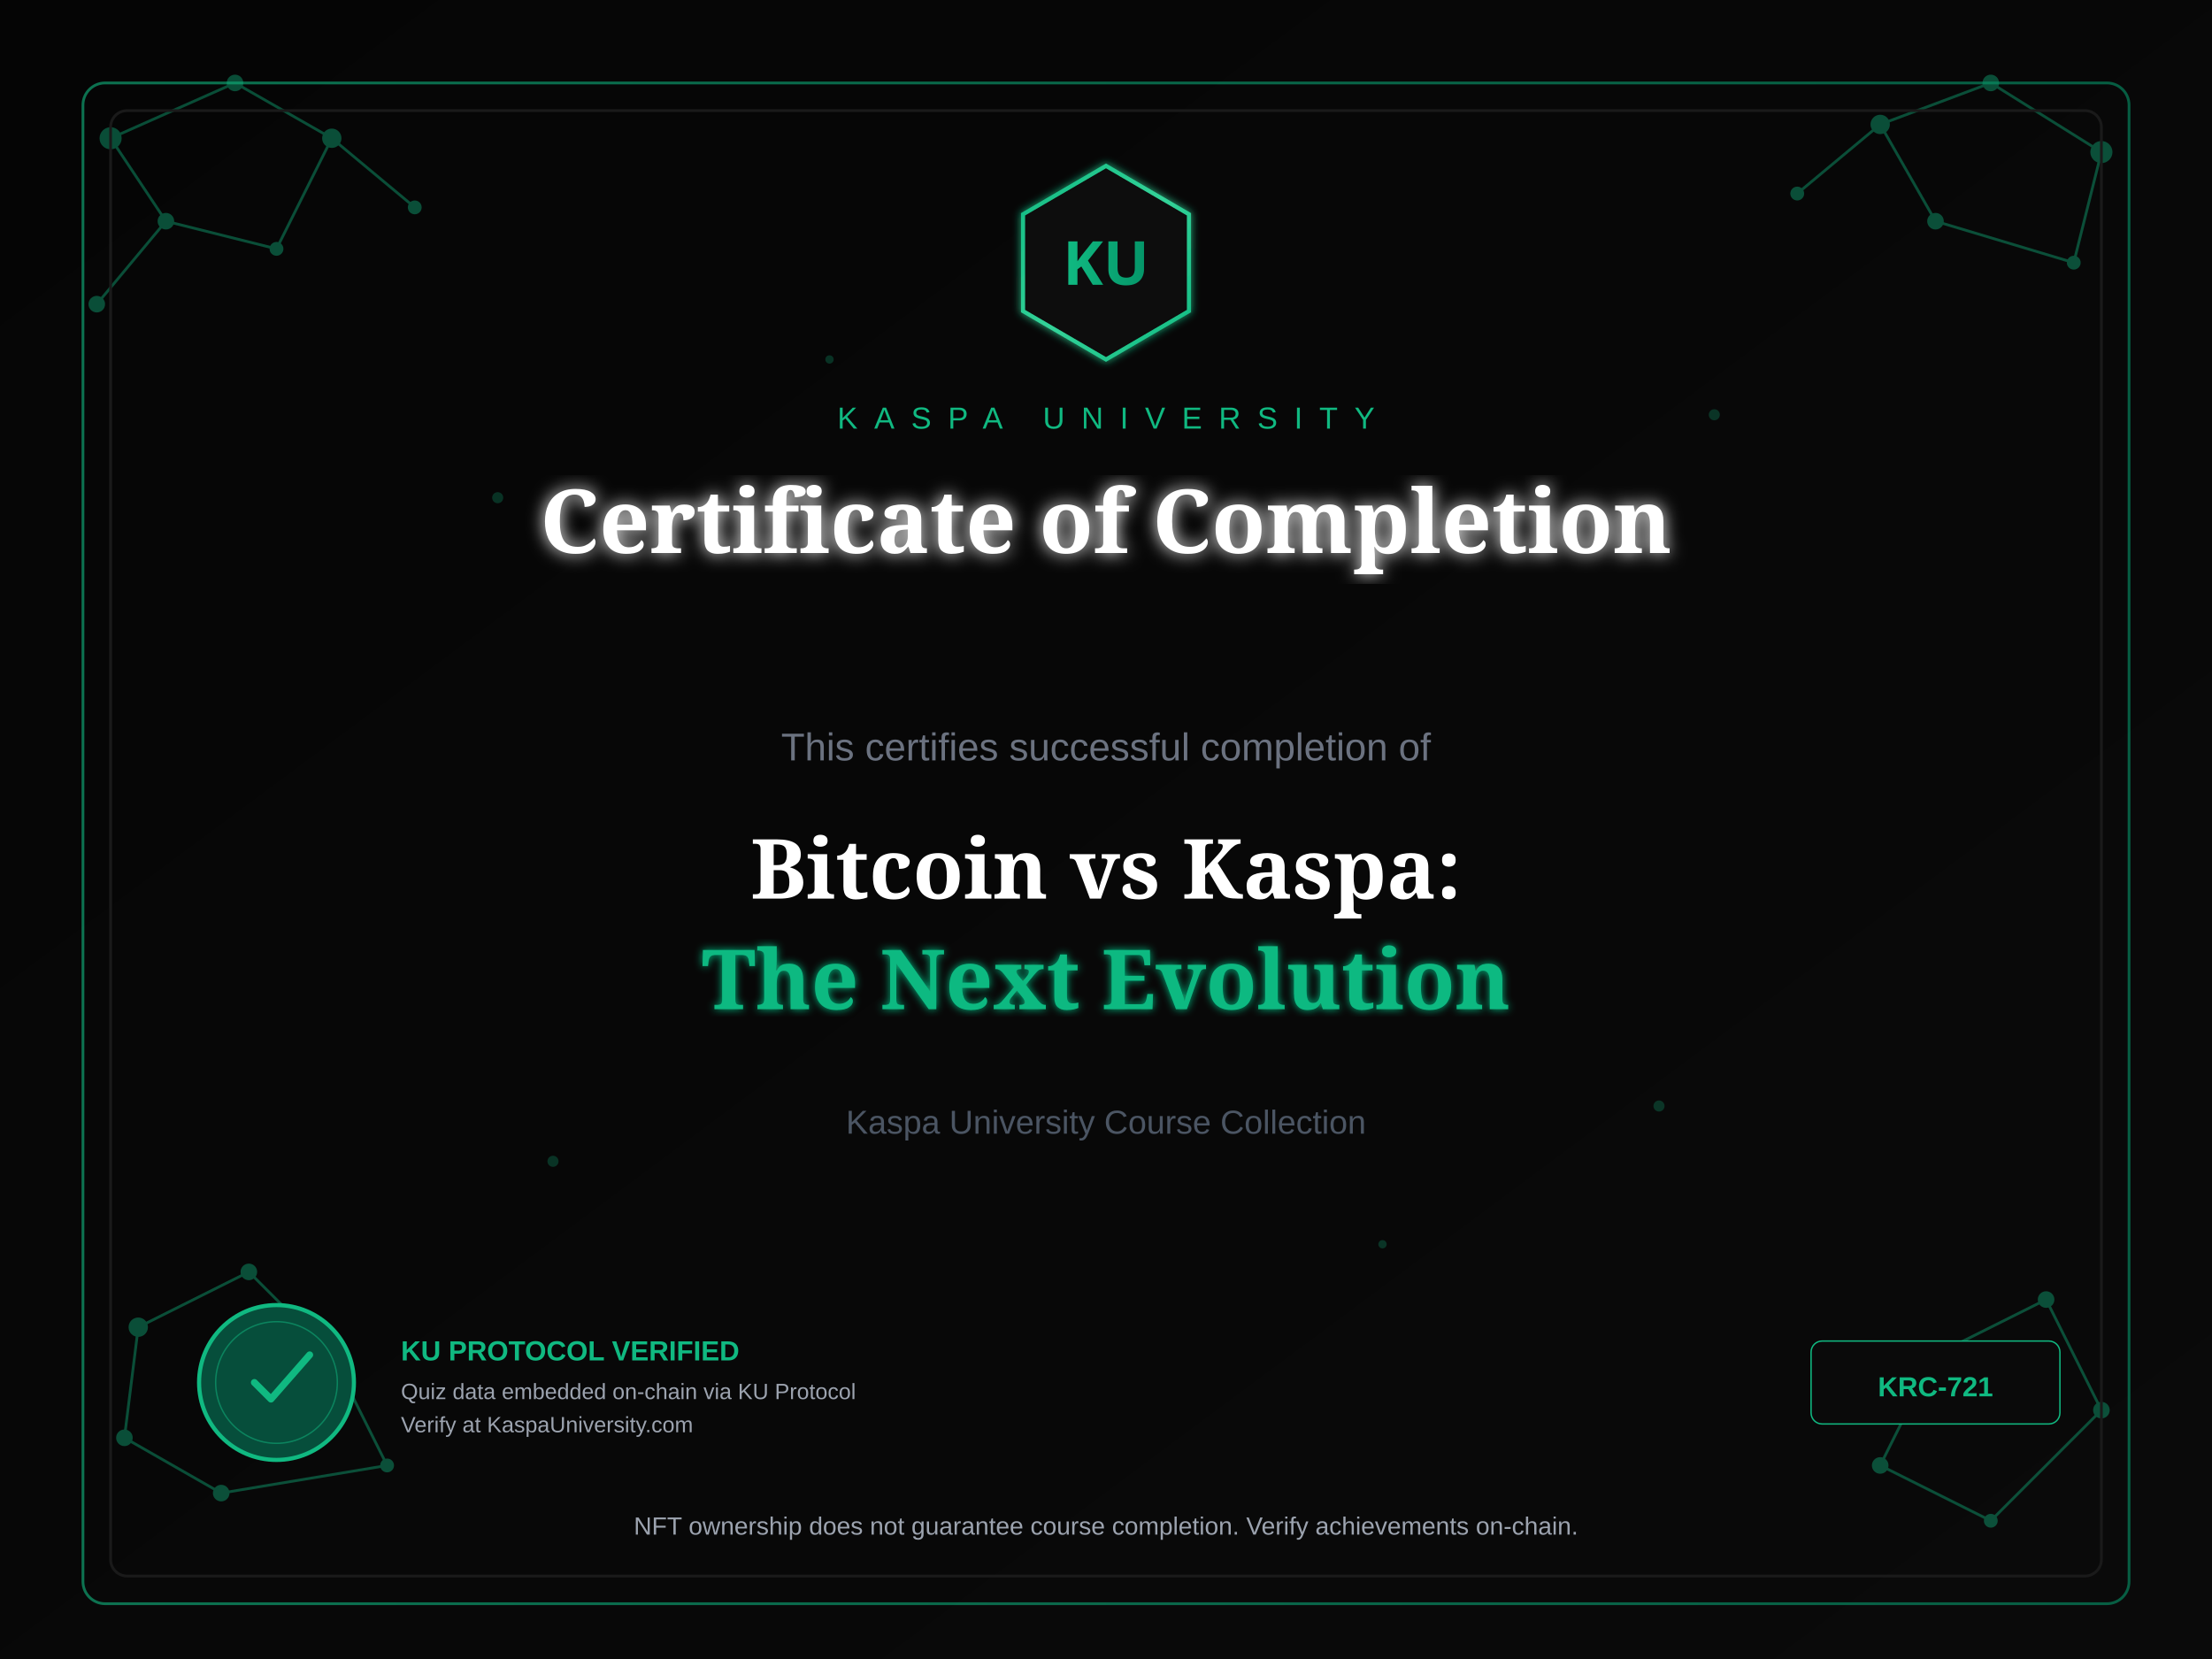
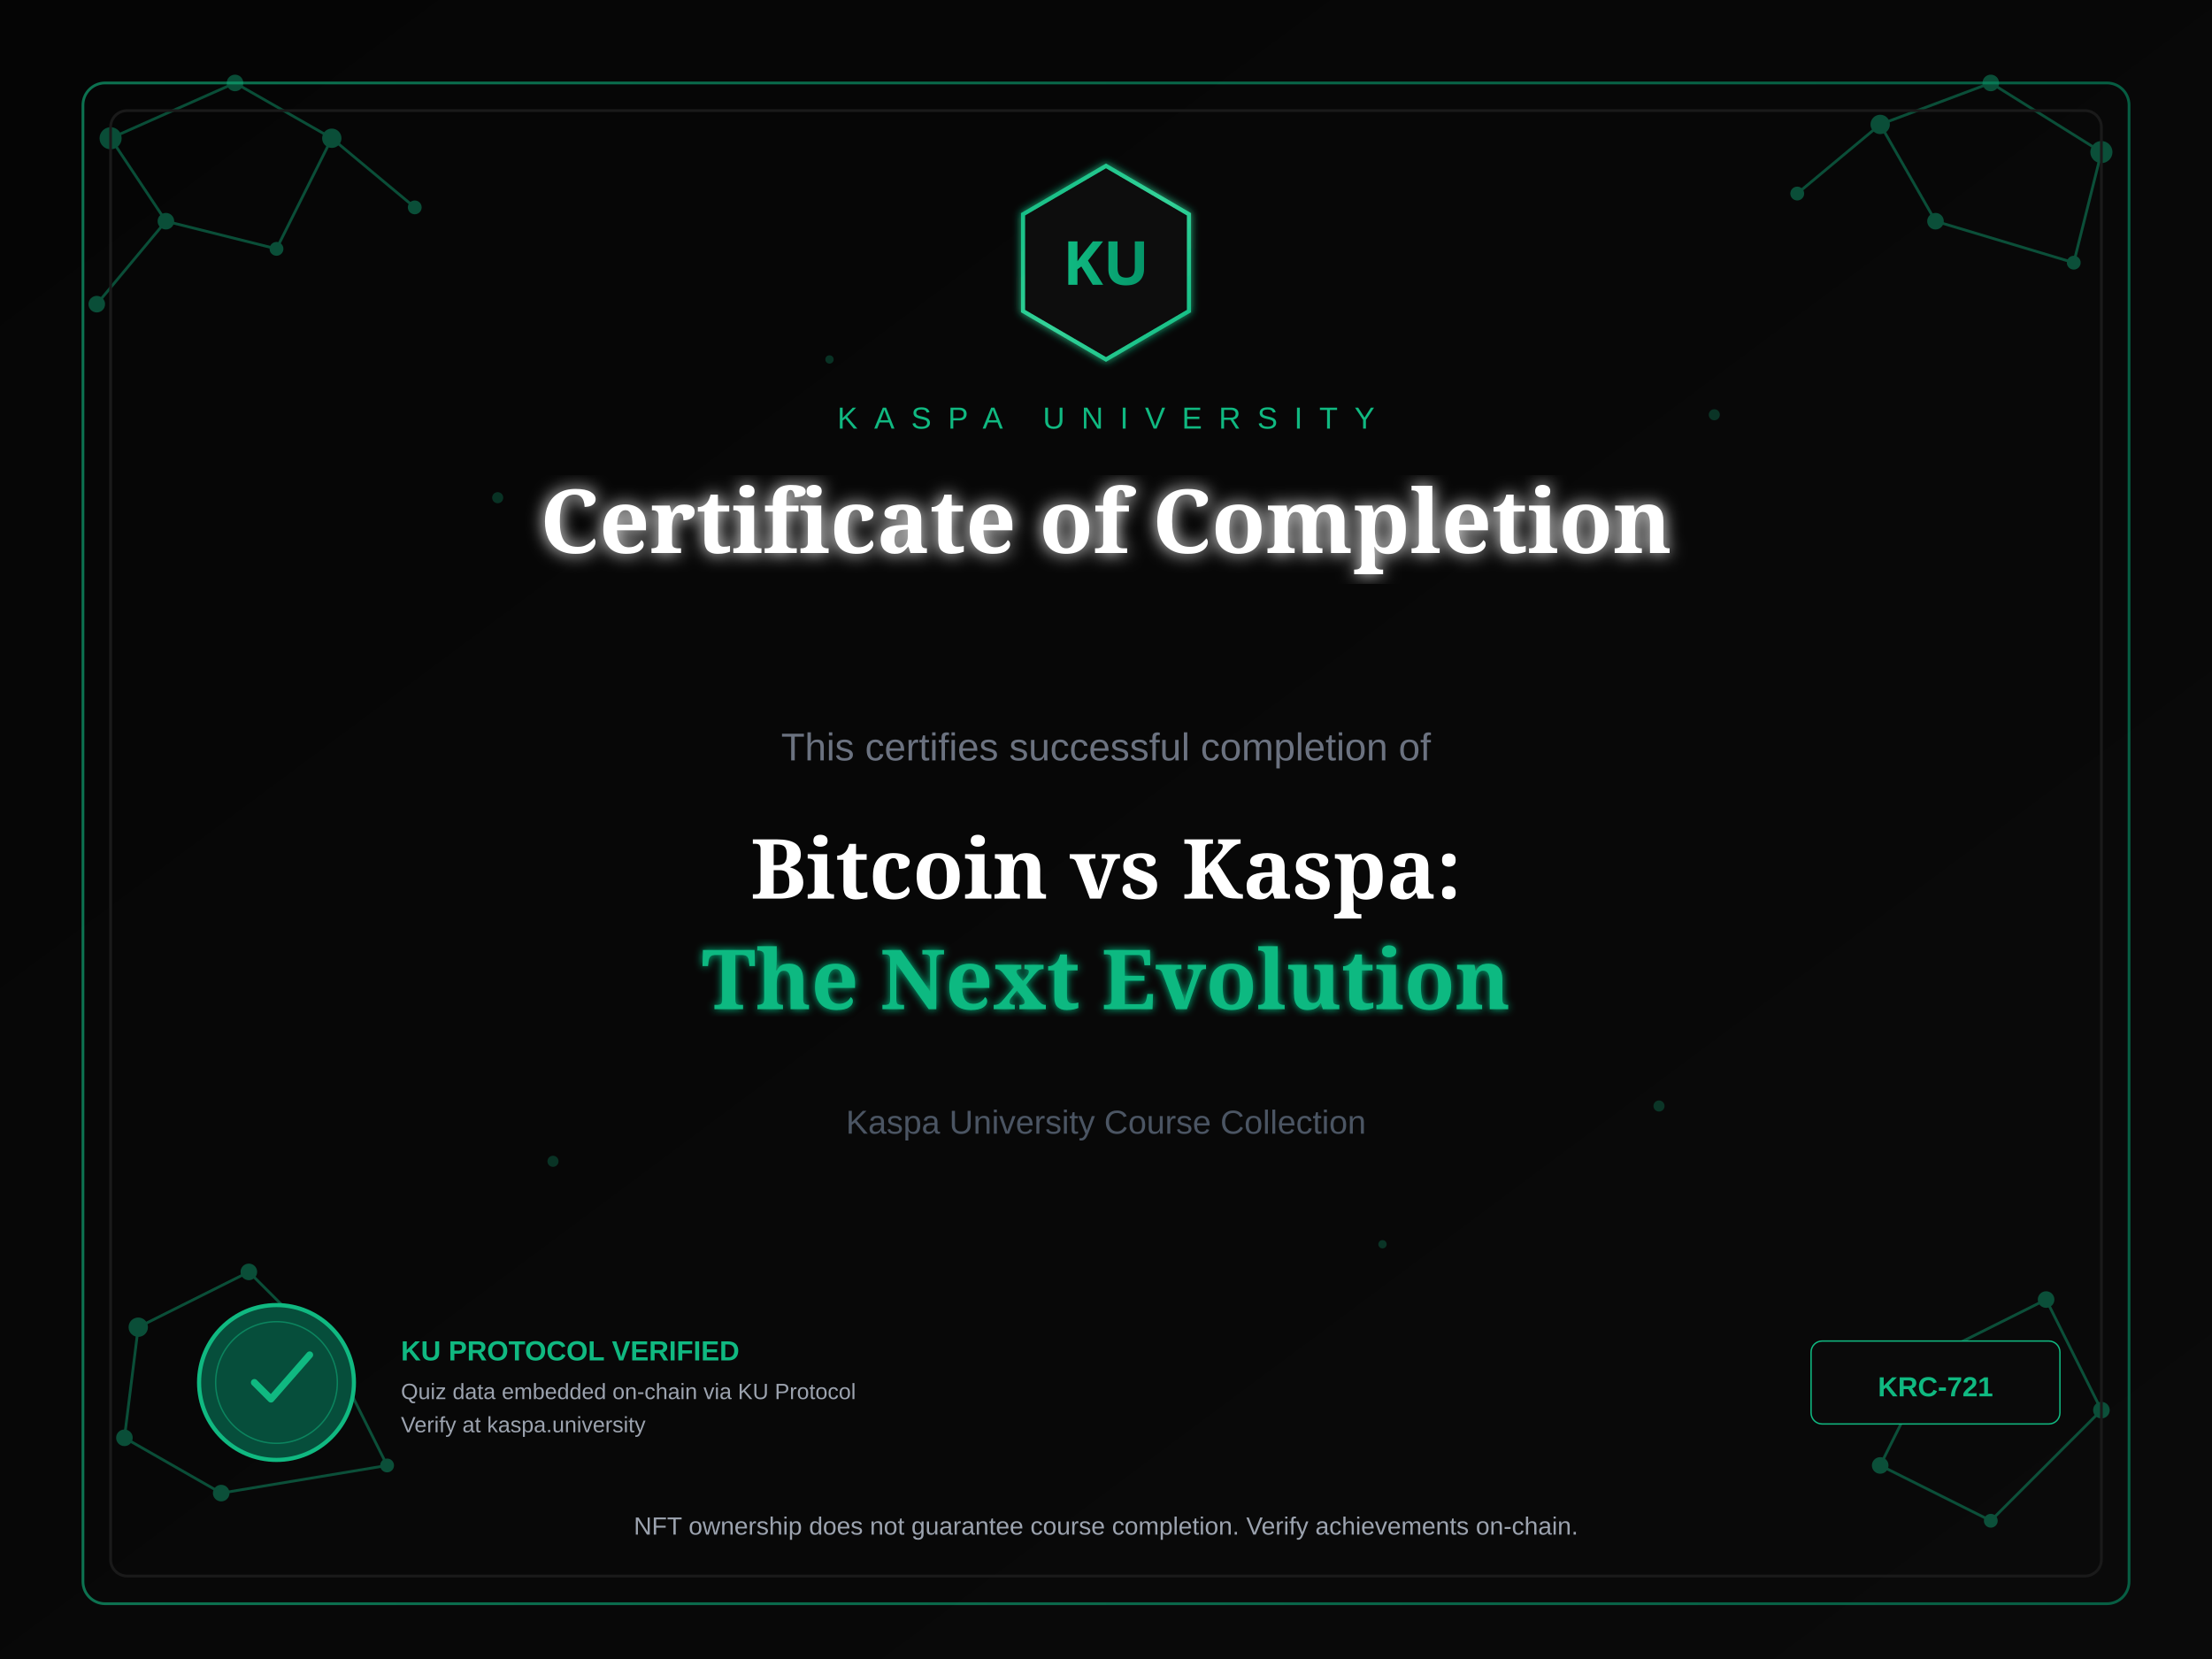
<svg xmlns="http://www.w3.org/2000/svg" viewBox="0 0 800 600" width="800" height="600">
  <defs>
    <linearGradient id="bg" x1="0%" y1="0%" x2="100%" y2="100%">
      <stop offset="0%" style="stop-color:#050505" />
      <stop offset="100%" style="stop-color:#0a0a0a" />
    </linearGradient>
    <linearGradient id="green" x1="0%" y1="0%" x2="100%" y2="0%">
      <stop offset="0%" style="stop-color:#10b981" />
      <stop offset="100%" style="stop-color:#059669" />
    </linearGradient>
    <linearGradient id="goldGreen" x1="0%" y1="0%" x2="100%" y2="100%">
      <stop offset="0%" style="stop-color:#10b981" />
      <stop offset="50%" style="stop-color:#34d399" />
      <stop offset="100%" style="stop-color:#10b981" />
    </linearGradient>
    <filter id="glow">
      <feGaussianBlur stdDeviation="3" result="coloredBlur" />
      <feMerge>
        <feMergeNode in="coloredBlur" />
        <feMergeNode in="SourceGraphic" />
      </feMerge>
    </filter>
    <filter id="softGlow">
      <feGaussianBlur stdDeviation="1.5" result="coloredBlur" />
      <feMerge>
        <feMergeNode in="coloredBlur" />
        <feMergeNode in="SourceGraphic" />
      </feMerge>
    </filter>
  </defs>
  <rect width="800" height="600" fill="url(#bg)" />
  <g opacity="0.4">
    <circle cx="40" cy="50" r="4" fill="#10b981" />
    <circle cx="85" cy="30" r="3" fill="#10b981" />
    <circle cx="60" cy="80" r="3" fill="#10b981" />
    <circle cx="120" cy="50" r="3.5" fill="#10b981" />
    <circle cx="100" cy="90" r="2.5" fill="#10b981" />
    <circle cx="35" cy="110" r="3" fill="#10b981" />
    <circle cx="150" cy="75" r="2.5" fill="#10b981" />
    <line x1="40" y1="50" x2="85" y2="30" stroke="#10b981" stroke-width="1" />
    <line x1="40" y1="50" x2="60" y2="80" stroke="#10b981" stroke-width="1" />
    <line x1="85" y1="30" x2="120" y2="50" stroke="#10b981" stroke-width="1" />
    <line x1="60" y1="80" x2="100" y2="90" stroke="#10b981" stroke-width="1" />
    <line x1="60" y1="80" x2="35" y2="110" stroke="#10b981" stroke-width="1" />
    <line x1="120" y1="50" x2="150" y2="75" stroke="#10b981" stroke-width="1" />
    <line x1="120" y1="50" x2="100" y2="90" stroke="#10b981" stroke-width="1" />
  </g>
  <g opacity="0.4">
    <circle cx="680" cy="45" r="3.5" fill="#10b981" />
    <circle cx="720" cy="30" r="3" fill="#10b981" />
    <circle cx="760" cy="55" r="4" fill="#10b981" />
    <circle cx="700" cy="80" r="3" fill="#10b981" />
    <circle cx="750" cy="95" r="2.5" fill="#10b981" />
    <circle cx="650" cy="70" r="2.5" fill="#10b981" />
    <line x1="680" y1="45" x2="720" y2="30" stroke="#10b981" stroke-width="1" />
    <line x1="720" y1="30" x2="760" y2="55" stroke="#10b981" stroke-width="1" />
    <line x1="680" y1="45" x2="700" y2="80" stroke="#10b981" stroke-width="1" />
    <line x1="760" y1="55" x2="750" y2="95" stroke="#10b981" stroke-width="1" />
    <line x1="700" y1="80" x2="750" y2="95" stroke="#10b981" stroke-width="1" />
    <line x1="680" y1="45" x2="650" y2="70" stroke="#10b981" stroke-width="1" />
  </g>
  <g opacity="0.4">
    <circle cx="50" cy="480" r="3.5" fill="#10b981" />
    <circle cx="90" cy="460" r="3" fill="#10b981" />
    <circle cx="45" cy="520" r="3" fill="#10b981" />
    <circle cx="120" cy="490" r="2.5" fill="#10b981" />
    <circle cx="80" cy="540" r="3" fill="#10b981" />
    <circle cx="140" cy="530" r="2.5" fill="#10b981" />
    <line x1="50" y1="480" x2="90" y2="460" stroke="#10b981" stroke-width="1" />
    <line x1="50" y1="480" x2="45" y2="520" stroke="#10b981" stroke-width="1" />
    <line x1="90" y1="460" x2="120" y2="490" stroke="#10b981" stroke-width="1" />
    <line x1="45" y1="520" x2="80" y2="540" stroke="#10b981" stroke-width="1" />
    <line x1="120" y1="490" x2="140" y2="530" stroke="#10b981" stroke-width="1" />
    <line x1="80" y1="540" x2="140" y2="530" stroke="#10b981" stroke-width="1" />
  </g>
  <g opacity="0.4">
    <circle cx="700" cy="490" r="3.5" fill="#10b981" />
    <circle cx="740" cy="470" r="3" fill="#10b981" />
    <circle cx="760" cy="510" r="3" fill="#10b981" />
    <circle cx="680" cy="530" r="3" fill="#10b981" />
    <circle cx="720" cy="550" r="2.5" fill="#10b981" />
    <circle cx="660" cy="500" r="2.5" fill="#10b981" />
    <line x1="700" y1="490" x2="740" y2="470" stroke="#10b981" stroke-width="1" />
    <line x1="740" y1="470" x2="760" y2="510" stroke="#10b981" stroke-width="1" />
    <line x1="700" y1="490" x2="680" y2="530" stroke="#10b981" stroke-width="1" />
    <line x1="760" y1="510" x2="720" y2="550" stroke="#10b981" stroke-width="1" />
    <line x1="680" y1="530" x2="720" y2="550" stroke="#10b981" stroke-width="1" />
    <line x1="700" y1="490" x2="660" y2="500" stroke="#10b981" stroke-width="1" />
  </g>
  <g opacity="0.25">
    <circle cx="180" cy="180" r="2" fill="#10b981" />
    <circle cx="620" cy="150" r="2" fill="#10b981" />
    <circle cx="200" cy="420" r="2" fill="#10b981" />
    <circle cx="600" cy="400" r="2" fill="#10b981" />
    <circle cx="300" cy="130" r="1.5" fill="#10b981" />
    <circle cx="500" cy="450" r="1.5" fill="#10b981" />
  </g>
  <rect x="30" y="30" width="740" height="550" fill="none" stroke="url(#green)" stroke-width="1" rx="8" opacity="0.6" />
  <rect x="40" y="40" width="720" height="530" fill="none" stroke="#1a1a1a" stroke-width="1" rx="6" />
  <g transform="translate(400, 95)">
    <polygon points="0,-35 30,-17.5 30,17.5 0,35 -30,17.5 -30,-17.5" fill="#0a0a0a" stroke="url(#goldGreen)" stroke-width="1.5" filter="url(#softGlow)" />
    <text x="0" y="8" text-anchor="middle" font-family="Arial Black, sans-serif" font-size="22" fill="url(#green)" font-weight="bold">KU</text>
  </g>
  <text x="400" y="155" text-anchor="middle" font-family="Arial, sans-serif" font-size="11" fill="#10b981" letter-spacing="6" font-weight="500">KASPA UNIVERSITY</text>
  <text x="400" y="200" text-anchor="middle" font-family="Georgia, serif" font-size="32" fill="#ffffff" font-weight="bold" filter="url(#glow)">Certificate of Completion</text>
  <line x1="200" y1="225" x2="600" y2="225" stroke="url(#green)" stroke-width="0.5" opacity="0.5" />
  <text x="400" y="275" text-anchor="middle" font-family="Arial, sans-serif" font-size="14" fill="#6b7280">This certifies successful completion of</text>
  <text x="400" y="325" text-anchor="middle" font-family="Georgia, serif" font-size="30" fill="#ffffff" font-weight="bold">Bitcoin vs Kaspa:</text>
  <text x="400" y="365" text-anchor="middle" font-family="Georgia, serif" font-size="30" fill="#10b981" font-weight="bold" filter="url(#softGlow)">The Next Evolution</text>
  <text x="400" y="410" text-anchor="middle" font-family="Arial, sans-serif" font-size="12" fill="#4b5563">Kaspa University Course Collection</text>
  <g transform="translate(100, 500)">
    <circle cx="0" cy="0" r="28" fill="#064e3b" stroke="#10b981" stroke-width="1.5" />
    <circle cx="0" cy="0" r="22" fill="none" stroke="#10b981" stroke-width="0.5" opacity="0.5" />
    <path d="M-8 0l6 6l14-16" stroke="#10b981" stroke-width="2.5" fill="none" stroke-linecap="round" stroke-linejoin="round" />
  </g>
  <text x="145" y="492" font-family="Arial, sans-serif" font-size="10" fill="#10b981" font-weight="bold">KU PROTOCOL VERIFIED</text>
  <text x="145" y="506" font-family="Arial, sans-serif" font-size="8" fill="#9ca3af">Quiz data embedded on-chain via KU Protocol</text>
-   <text x="145" y="518" font-family="Arial, sans-serif" font-size="8" fill="#9ca3af">Verify at KaspaUniversity.com</text>
+   <text x="145" y="518" font-family="Arial, sans-serif" font-size="8" fill="#9ca3af">Verify at kaspa.university</text>
  <g transform="translate(700, 500)">
    <rect x="-45" y="-15" width="90" height="30" rx="4" fill="#0a0a0a" stroke="#10b981" stroke-width="0.5" />
    <text x="0" y="5" text-anchor="middle" font-family="Arial, sans-serif" font-size="10" fill="#10b981" font-weight="bold">KRC-721</text>
  </g>
  <text x="400" y="555" text-anchor="middle" font-family="Arial, sans-serif" font-size="9" fill="#9ca3af">NFT ownership does not guarantee course completion. Verify achievements on-chain.</text>
</svg>
